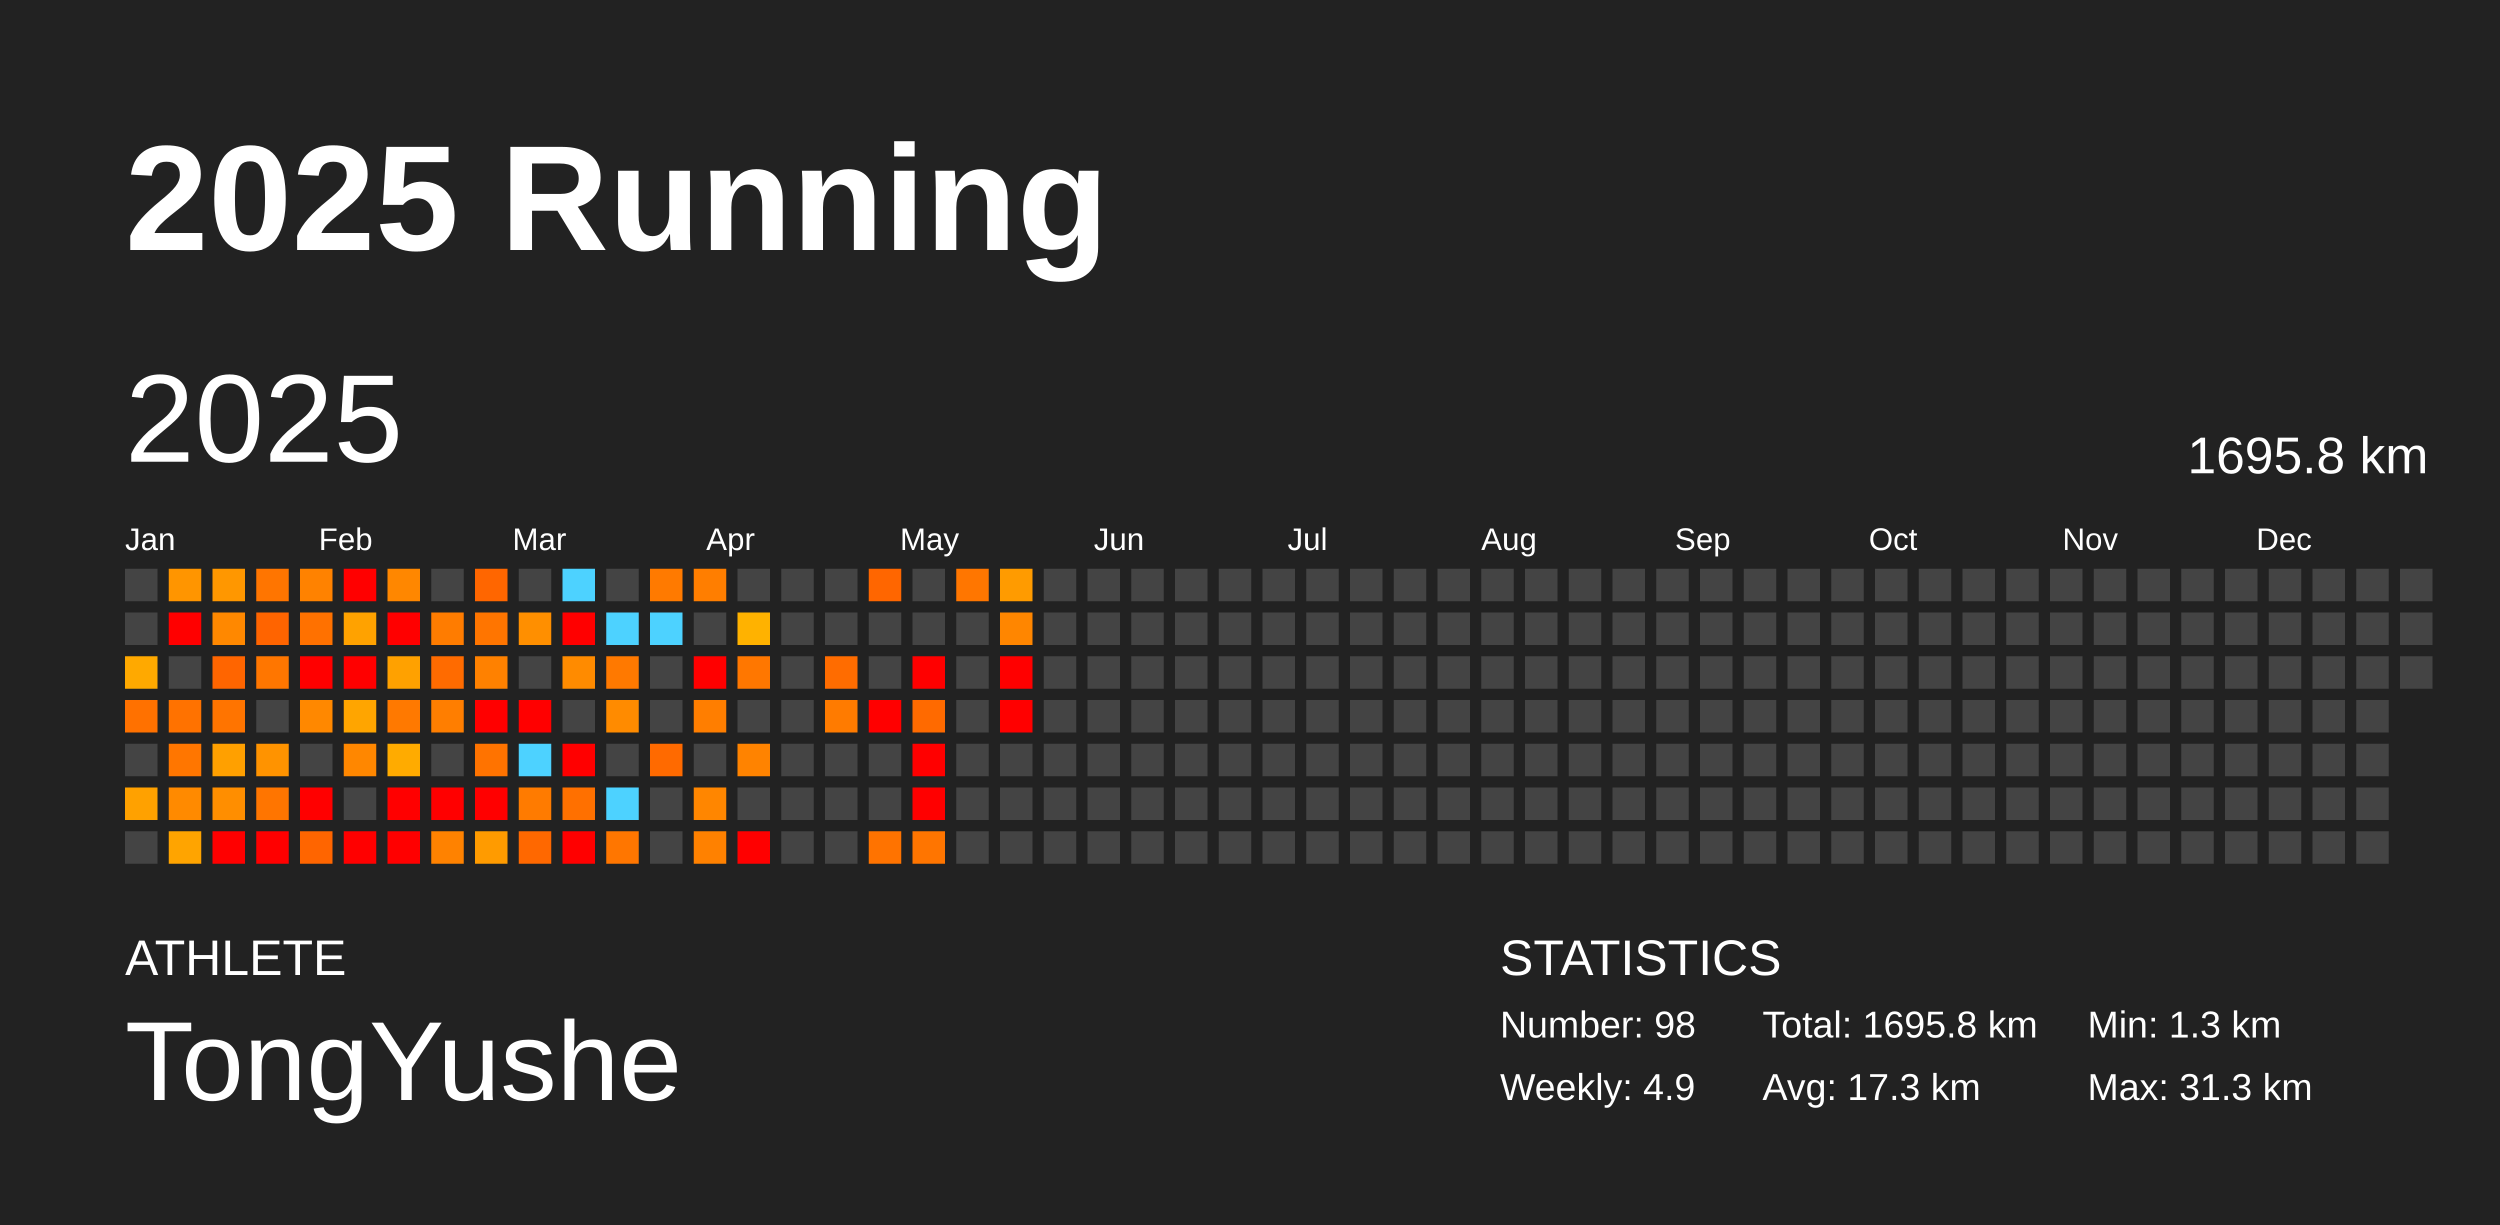
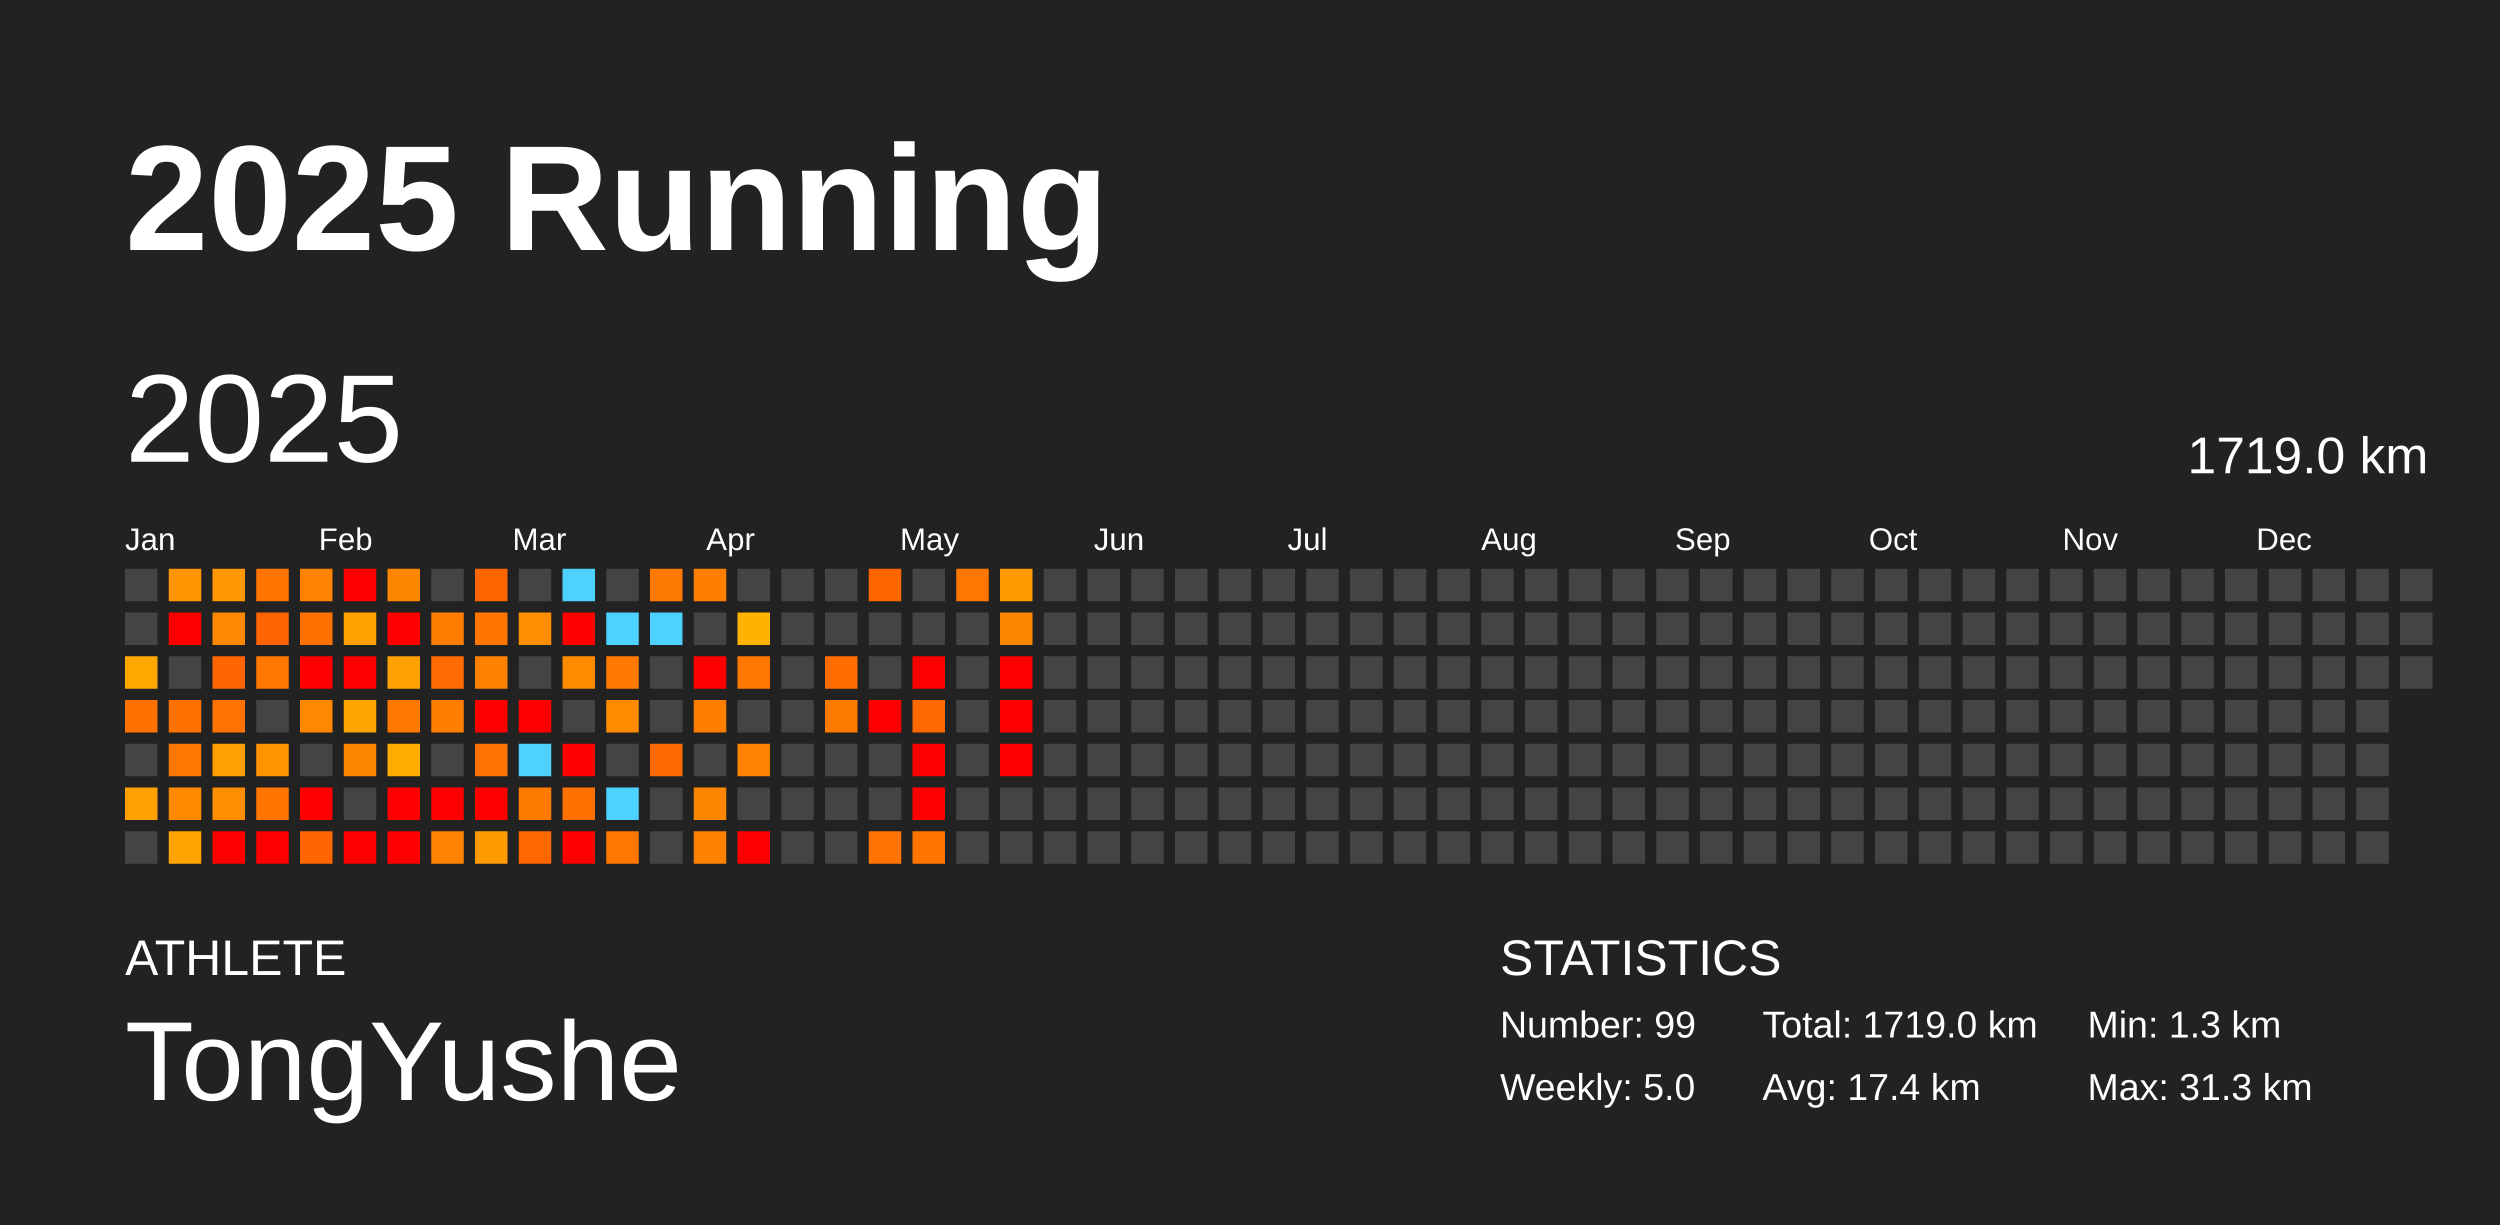
<svg xmlns="http://www.w3.org/2000/svg" baseProfile="full" height="98mm" version="1.1" viewBox="0,0,200,98" width="200mm">
  <defs />
  <rect fill="#222222" height="98" width="200" x="0" y="0" />
  <text fill="#FFFFFF" style="font-size:12px; font-family:Arial; font-weight:bold;" x="10" y="20">2025 Running</text>
  <text fill="#FFFFFF" style="font-size:4px; font-family:Arial" x="10" y="78">ATHLETE</text>
  <text fill="#FFFFFF" style="font-size:9px; font-family:Arial" x="10" y="88">TongYushe</text>
  <text fill="#FFFFFF" style="font-size:4px; font-family:Arial" x="120" y="78">STATISTICS</text>
-   <text fill="#FFFFFF" style="font-size:3px; font-family:Arial" x="120" y="83">Number: 98</text>
-   <text fill="#FFFFFF" style="font-size:3px; font-family:Arial" x="120" y="88">Weekly: 4.9</text>
-   <text fill="#FFFFFF" style="font-size:3px; font-family:Arial" x="141" y="83">Total: 1695.8 km</text>
-   <text fill="#FFFFFF" style="font-size:3px; font-family:Arial" x="141" y="88">Avg: 17.3 km</text>
+   <text fill="#FFFFFF" style="font-size:3px; font-family:Arial" x="120" y="83">Number: 99</text>
+   <text fill="#FFFFFF" style="font-size:3px; font-family:Arial" x="120" y="88">Weekly: 5.0</text>
+   <text fill="#FFFFFF" style="font-size:3px; font-family:Arial" x="141" y="83">Total: 1719.0 km</text>
+   <text fill="#FFFFFF" style="font-size:3px; font-family:Arial" x="141" y="88">Avg: 17.4 km</text>
  <text fill="#FFFFFF" style="font-size:3px; font-family:Arial" x="167" y="83">Min: 1.3 km</text>
  <text fill="#FFFFFF" style="font-size:3px; font-family:Arial" x="167" y="88">Max: 31.3 km</text>
  <text dominant-baseline="hanging" fill="#FFFFFF" style="font-size:10.0px; font-family:Arial;" x="10" y="30">2025</text>
-   <text dominant-baseline="hanging" fill="#FFFFFF" style="font-size:4.125px; font-family:Arial;" x="175" y="35">1695.8 km</text>
+   <text dominant-baseline="hanging" fill="#FFFFFF" style="font-size:4.125px; font-family:Arial;" x="175" y="35">1719.0 km</text>
  <text fill="#FFFFFF" style="font-size:2.5px; font-family:Arial" x="10.0" y="44">Jan</text>
  <text fill="#FFFFFF" style="font-size:2.5px; font-family:Arial" x="25.5" y="44">Feb</text>
  <text fill="#FFFFFF" style="font-size:2.5px; font-family:Arial" x="41.0" y="44">Mar</text>
  <text fill="#FFFFFF" style="font-size:2.5px; font-family:Arial" x="56.5" y="44">Apr</text>
  <text fill="#FFFFFF" style="font-size:2.5px; font-family:Arial" x="72.0" y="44">May</text>
  <text fill="#FFFFFF" style="font-size:2.5px; font-family:Arial" x="87.5" y="44">Jun</text>
  <text fill="#FFFFFF" style="font-size:2.5px; font-family:Arial" x="103.0" y="44">Jul</text>
  <text fill="#FFFFFF" style="font-size:2.5px; font-family:Arial" x="118.5" y="44">Aug</text>
  <text fill="#FFFFFF" style="font-size:2.5px; font-family:Arial" x="134.0" y="44">Sep</text>
  <text fill="#FFFFFF" style="font-size:2.5px; font-family:Arial" x="149.5" y="44">Oct</text>
  <text fill="#FFFFFF" style="font-size:2.5px; font-family:Arial" x="165.0" y="44">Nov</text>
  <text fill="#FFFFFF" style="font-size:2.5px; font-family:Arial" x="180.5" y="44">Dec</text>
  <rect fill="#444444" height="2.6" width="2.6" x="10.0" y="45.5" />
  <rect fill="#444444" height="2.6" width="2.6" x="10.0" y="49.0" />
  <rect fill="#ffa900" height="2.6" width="2.6" x="10.0" y="52.5" />
  <rect fill="#ff7100" height="2.6" width="2.6" x="10.0" y="56.0" />
  <rect fill="#444444" height="2.6" width="2.6" x="10.0" y="59.5" />
  <rect fill="#ffa100" height="2.6" width="2.6" x="10.0" y="63.0" />
  <rect fill="#444444" height="2.6" width="2.6" x="10.0" y="66.5" />
  <rect fill="#ff9500" height="2.6" width="2.6" x="13.5" y="45.5" />
  <rect fill="red" height="2.6" width="2.6" x="13.5" y="49.0" />
  <rect fill="#444444" height="2.6" width="2.6" x="13.5" y="52.5" />
  <rect fill="#ff7200" height="2.6" width="2.6" x="13.5" y="56.0" />
  <rect fill="#ff7600" height="2.6" width="2.6" x="13.5" y="59.5" />
  <rect fill="#ff8a00" height="2.6" width="2.6" x="13.5" y="63.0" />
  <rect fill="#ffa400" height="2.6" width="2.6" x="13.5" y="66.5" />
  <rect fill="#ff9700" height="2.6" width="2.6" x="17.0" y="45.5" />
  <rect fill="#ff8800" height="2.6" width="2.6" x="17.0" y="49.0" />
  <rect fill="#ff6500" height="2.6" width="2.6" x="17.0" y="52.5" />
  <rect fill="#ff7400" height="2.6" width="2.6" x="17.0" y="56.0" />
  <rect fill="#ffa000" height="2.6" width="2.6" x="17.0" y="59.5" />
  <rect fill="#ff8e00" height="2.6" width="2.6" x="17.0" y="63.0" />
  <rect fill="red" height="2.6" width="2.6" x="17.0" y="66.5" />
  <rect fill="#ff7500" height="2.6" width="2.6" x="20.5" y="45.5" />
  <rect fill="#ff6400" height="2.6" width="2.6" x="20.5" y="49.0" />
  <rect fill="#ff7600" height="2.6" width="2.6" x="20.5" y="52.5" />
  <rect fill="#444444" height="2.6" width="2.6" x="20.5" y="56.0" />
  <rect fill="#ff9300" height="2.6" width="2.6" x="20.5" y="59.5" />
  <rect fill="#ff7500" height="2.6" width="2.6" x="20.5" y="63.0" />
  <rect fill="red" height="2.6" width="2.6" x="20.5" y="66.5" />
  <rect fill="#ff8200" height="2.6" width="2.6" x="24.0" y="45.5" />
  <rect fill="#ff7100" height="2.6" width="2.6" x="24.0" y="49.0" />
  <rect fill="red" height="2.6" width="2.6" x="24.0" y="52.5" />
  <rect fill="#ff8800" height="2.6" width="2.6" x="24.0" y="56.0" />
  <rect fill="#444444" height="2.6" width="2.6" x="24.0" y="59.5" />
  <rect fill="red" height="2.6" width="2.6" x="24.0" y="63.0" />
  <rect fill="#ff6500" height="2.6" width="2.6" x="24.0" y="66.5" />
  <rect fill="red" height="2.6" width="2.6" x="27.5" y="45.5" />
  <rect fill="#ffa200" height="2.6" width="2.6" x="27.5" y="49.0" />
  <rect fill="red" height="2.6" width="2.6" x="27.5" y="52.5" />
  <rect fill="#ffa500" height="2.6" width="2.6" x="27.5" y="56.0" />
  <rect fill="#ff8700" height="2.6" width="2.6" x="27.5" y="59.5" />
  <rect fill="#444444" height="2.6" width="2.6" x="27.5" y="63.0" />
  <rect fill="red" height="2.6" width="2.6" x="27.5" y="66.5" />
  <rect fill="#ff8700" height="2.6" width="2.6" x="31.0" y="45.5" />
  <rect fill="red" height="2.6" width="2.6" x="31.0" y="49.0" />
  <rect fill="#ffa100" height="2.6" width="2.6" x="31.0" y="52.5" />
  <rect fill="#ff7900" height="2.6" width="2.6" x="31.0" y="56.0" />
  <rect fill="#ffab00" height="2.6" width="2.6" x="31.0" y="59.5" />
  <rect fill="red" height="2.6" width="2.6" x="31.0" y="63.0" />
  <rect fill="red" height="2.6" width="2.6" x="31.0" y="66.5" />
  <rect fill="#444444" height="2.6" width="2.6" x="34.5" y="45.5" />
  <rect fill="#ff7c00" height="2.6" width="2.6" x="34.5" y="49.0" />
  <rect fill="#ff6b00" height="2.6" width="2.6" x="34.5" y="52.5" />
  <rect fill="#ff7e00" height="2.6" width="2.6" x="34.5" y="56.0" />
  <rect fill="#444444" height="2.6" width="2.6" x="34.5" y="59.5" />
  <rect fill="red" height="2.6" width="2.6" x="34.5" y="63.0" />
  <rect fill="#ff8200" height="2.6" width="2.6" x="34.5" y="66.5" />
  <rect fill="#ff6600" height="2.6" width="2.6" x="38.0" y="45.5" />
  <rect fill="#ff7500" height="2.6" width="2.6" x="38.0" y="49.0" />
  <rect fill="#ff8100" height="2.6" width="2.6" x="38.0" y="52.5" />
  <rect fill="red" height="2.6" width="2.6" x="38.0" y="56.0" />
  <rect fill="#ff7300" height="2.6" width="2.6" x="38.0" y="59.5" />
  <rect fill="red" height="2.6" width="2.6" x="38.0" y="63.0" />
  <rect fill="#ff9b00" height="2.6" width="2.6" x="38.0" y="66.5" />
  <rect fill="#444444" height="2.6" width="2.6" x="41.5" y="45.5" />
  <rect fill="#ff8f00" height="2.6" width="2.6" x="41.5" y="49.0" />
  <rect fill="#444444" height="2.6" width="2.6" x="41.5" y="52.5" />
  <rect fill="red" height="2.6" width="2.6" x="41.5" y="56.0" />
  <rect fill="#4dd2ff" height="2.6" width="2.6" x="41.5" y="59.5" />
  <rect fill="#ff7b00" height="2.6" width="2.6" x="41.5" y="63.0" />
  <rect fill="#ff6800" height="2.6" width="2.6" x="41.5" y="66.5" />
  <rect fill="#4dd2ff" height="2.6" width="2.6" x="45.0" y="45.5" />
  <rect fill="red" height="2.6" width="2.6" x="45.0" y="49.0" />
  <rect fill="#ff8b00" height="2.6" width="2.6" x="45.0" y="52.5" />
  <rect fill="#444444" height="2.6" width="2.6" x="45.0" y="56.0" />
  <rect fill="red" height="2.6" width="2.6" x="45.0" y="59.5" />
  <rect fill="#ff7000" height="2.6" width="2.6" x="45.0" y="63.0" />
  <rect fill="red" height="2.6" width="2.6" x="45.0" y="66.5" />
  <rect fill="#444444" height="2.6" width="2.6" x="48.5" y="45.5" />
  <rect fill="#4dd2ff" height="2.6" width="2.6" x="48.5" y="49.0" />
  <rect fill="#ff7900" height="2.6" width="2.6" x="48.5" y="52.5" />
  <rect fill="#ff8b00" height="2.6" width="2.6" x="48.5" y="56.0" />
  <rect fill="#444444" height="2.6" width="2.6" x="48.5" y="59.5" />
  <rect fill="#4dd2ff" height="2.6" width="2.6" x="48.5" y="63.0" />
  <rect fill="#ff7600" height="2.6" width="2.6" x="48.5" y="66.5" />
  <rect fill="#ff7a00" height="2.6" width="2.6" x="52.0" y="45.5" />
  <rect fill="#4dd2ff" height="2.6" width="2.6" x="52.0" y="49.0" />
  <rect fill="#444444" height="2.6" width="2.6" x="52.0" y="52.5" />
  <rect fill="#444444" height="2.6" width="2.6" x="52.0" y="56.0" />
  <rect fill="#ff6a00" height="2.6" width="2.6" x="52.0" y="59.5" />
  <rect fill="#444444" height="2.6" width="2.6" x="52.0" y="63.0" />
  <rect fill="#444444" height="2.6" width="2.6" x="52.0" y="66.5" />
  <rect fill="#ff7e00" height="2.6" width="2.6" x="55.5" y="45.5" />
  <rect fill="#444444" height="2.6" width="2.6" x="55.5" y="49.0" />
  <rect fill="red" height="2.6" width="2.6" x="55.5" y="52.5" />
  <rect fill="#ff7e00" height="2.6" width="2.6" x="55.5" y="56.0" />
  <rect fill="#444444" height="2.6" width="2.6" x="55.5" y="59.5" />
  <rect fill="#ff8600" height="2.6" width="2.6" x="55.5" y="63.0" />
  <rect fill="#ff8100" height="2.6" width="2.6" x="55.5" y="66.5" />
  <rect fill="#444444" height="2.6" width="2.6" x="59.0" y="45.5" />
  <rect fill="#ffb200" height="2.6" width="2.6" x="59.0" y="49.0" />
  <rect fill="#ff7700" height="2.6" width="2.6" x="59.0" y="52.5" />
  <rect fill="#444444" height="2.6" width="2.6" x="59.0" y="56.0" />
  <rect fill="#ff8300" height="2.6" width="2.6" x="59.0" y="59.5" />
  <rect fill="#444444" height="2.6" width="2.6" x="59.0" y="63.0" />
  <rect fill="red" height="2.6" width="2.6" x="59.0" y="66.5" />
  <rect fill="#444444" height="2.6" width="2.6" x="62.5" y="45.5" />
  <rect fill="#444444" height="2.6" width="2.6" x="62.5" y="49.0" />
  <rect fill="#444444" height="2.6" width="2.6" x="62.5" y="52.5" />
  <rect fill="#444444" height="2.6" width="2.6" x="62.5" y="56.0" />
  <rect fill="#444444" height="2.6" width="2.6" x="62.5" y="59.5" />
  <rect fill="#444444" height="2.6" width="2.6" x="62.5" y="63.0" />
  <rect fill="#444444" height="2.6" width="2.6" x="62.5" y="66.5" />
  <rect fill="#444444" height="2.6" width="2.6" x="66.0" y="45.5" />
  <rect fill="#444444" height="2.6" width="2.6" x="66.0" y="49.0" />
  <rect fill="#ff6c00" height="2.6" width="2.6" x="66.0" y="52.5" />
  <rect fill="#ff7b00" height="2.6" width="2.6" x="66.0" y="56.0" />
  <rect fill="#444444" height="2.6" width="2.6" x="66.0" y="59.5" />
  <rect fill="#444444" height="2.6" width="2.6" x="66.0" y="63.0" />
  <rect fill="#444444" height="2.6" width="2.6" x="66.0" y="66.5" />
  <rect fill="#ff6600" height="2.6" width="2.6" x="69.5" y="45.5" />
  <rect fill="#444444" height="2.6" width="2.6" x="69.5" y="49.0" />
  <rect fill="#444444" height="2.6" width="2.6" x="69.5" y="52.5" />
  <rect fill="red" height="2.6" width="2.6" x="69.5" y="56.0" />
  <rect fill="#444444" height="2.6" width="2.6" x="69.5" y="59.5" />
  <rect fill="#444444" height="2.6" width="2.6" x="69.5" y="63.0" />
  <rect fill="#ff7300" height="2.6" width="2.6" x="69.5" y="66.5" />
  <rect fill="#444444" height="2.6" width="2.6" x="73.0" y="45.5" />
  <rect fill="#444444" height="2.6" width="2.6" x="73.0" y="49.0" />
  <rect fill="red" height="2.6" width="2.6" x="73.0" y="52.5" />
  <rect fill="#ff6a00" height="2.6" width="2.6" x="73.0" y="56.0" />
  <rect fill="red" height="2.6" width="2.6" x="73.0" y="59.5" />
  <rect fill="red" height="2.6" width="2.6" x="73.0" y="63.0" />
  <rect fill="#ff7500" height="2.6" width="2.6" x="73.0" y="66.5" />
  <rect fill="#ff7600" height="2.6" width="2.6" x="76.5" y="45.5" />
  <rect fill="#444444" height="2.6" width="2.6" x="76.5" y="49.0" />
  <rect fill="#444444" height="2.6" width="2.6" x="76.5" y="52.5" />
  <rect fill="#444444" height="2.6" width="2.6" x="76.5" y="56.0" />
  <rect fill="#444444" height="2.6" width="2.6" x="76.5" y="59.5" />
  <rect fill="#444444" height="2.6" width="2.6" x="76.5" y="63.0" />
  <rect fill="#444444" height="2.6" width="2.6" x="76.5" y="66.5" />
  <rect fill="#ff9b00" height="2.6" width="2.6" x="80.0" y="45.5" />
  <rect fill="#ff8600" height="2.6" width="2.6" x="80.0" y="49.0" />
  <rect fill="red" height="2.6" width="2.6" x="80.0" y="52.5" />
  <rect fill="red" height="2.6" width="2.6" x="80.0" y="56.0" />
-   <rect fill="#444444" height="2.6" width="2.6" x="80.0" y="59.5" />
+   <rect fill="red" height="2.6" width="2.6" x="80.0" y="59.5" />
  <rect fill="#444444" height="2.6" width="2.6" x="80.0" y="63.0" />
  <rect fill="#444444" height="2.6" width="2.6" x="80.0" y="66.5" />
  <rect fill="#444444" height="2.6" width="2.6" x="83.5" y="45.5" />
  <rect fill="#444444" height="2.6" width="2.6" x="83.5" y="49.0" />
  <rect fill="#444444" height="2.6" width="2.6" x="83.5" y="52.5" />
  <rect fill="#444444" height="2.6" width="2.6" x="83.5" y="56.0" />
  <rect fill="#444444" height="2.6" width="2.6" x="83.5" y="59.5" />
  <rect fill="#444444" height="2.6" width="2.6" x="83.5" y="63.0" />
  <rect fill="#444444" height="2.6" width="2.6" x="83.5" y="66.5" />
  <rect fill="#444444" height="2.6" width="2.6" x="87.0" y="45.5" />
  <rect fill="#444444" height="2.6" width="2.6" x="87.0" y="49.0" />
  <rect fill="#444444" height="2.6" width="2.6" x="87.0" y="52.5" />
  <rect fill="#444444" height="2.6" width="2.6" x="87.0" y="56.0" />
  <rect fill="#444444" height="2.6" width="2.6" x="87.0" y="59.5" />
  <rect fill="#444444" height="2.6" width="2.6" x="87.0" y="63.0" />
  <rect fill="#444444" height="2.6" width="2.6" x="87.0" y="66.5" />
  <rect fill="#444444" height="2.6" width="2.6" x="90.5" y="45.5" />
  <rect fill="#444444" height="2.6" width="2.6" x="90.5" y="49.0" />
  <rect fill="#444444" height="2.6" width="2.6" x="90.5" y="52.5" />
  <rect fill="#444444" height="2.6" width="2.6" x="90.5" y="56.0" />
  <rect fill="#444444" height="2.6" width="2.6" x="90.5" y="59.5" />
  <rect fill="#444444" height="2.6" width="2.6" x="90.5" y="63.0" />
  <rect fill="#444444" height="2.6" width="2.6" x="90.5" y="66.5" />
  <rect fill="#444444" height="2.6" width="2.6" x="94.0" y="45.5" />
  <rect fill="#444444" height="2.6" width="2.6" x="94.0" y="49.0" />
  <rect fill="#444444" height="2.6" width="2.6" x="94.0" y="52.5" />
  <rect fill="#444444" height="2.6" width="2.6" x="94.0" y="56.0" />
  <rect fill="#444444" height="2.6" width="2.6" x="94.0" y="59.5" />
  <rect fill="#444444" height="2.6" width="2.6" x="94.0" y="63.0" />
  <rect fill="#444444" height="2.6" width="2.6" x="94.0" y="66.5" />
  <rect fill="#444444" height="2.6" width="2.6" x="97.5" y="45.5" />
  <rect fill="#444444" height="2.6" width="2.6" x="97.5" y="49.0" />
  <rect fill="#444444" height="2.6" width="2.6" x="97.5" y="52.5" />
  <rect fill="#444444" height="2.6" width="2.6" x="97.5" y="56.0" />
  <rect fill="#444444" height="2.6" width="2.6" x="97.5" y="59.5" />
  <rect fill="#444444" height="2.6" width="2.6" x="97.5" y="63.0" />
  <rect fill="#444444" height="2.6" width="2.6" x="97.5" y="66.5" />
  <rect fill="#444444" height="2.6" width="2.6" x="101.0" y="45.5" />
  <rect fill="#444444" height="2.6" width="2.6" x="101.0" y="49.0" />
  <rect fill="#444444" height="2.6" width="2.6" x="101.0" y="52.5" />
  <rect fill="#444444" height="2.6" width="2.6" x="101.0" y="56.0" />
  <rect fill="#444444" height="2.6" width="2.6" x="101.0" y="59.5" />
  <rect fill="#444444" height="2.6" width="2.6" x="101.0" y="63.0" />
  <rect fill="#444444" height="2.6" width="2.6" x="101.0" y="66.5" />
  <rect fill="#444444" height="2.6" width="2.6" x="104.5" y="45.5" />
  <rect fill="#444444" height="2.6" width="2.6" x="104.5" y="49.0" />
  <rect fill="#444444" height="2.6" width="2.6" x="104.5" y="52.5" />
  <rect fill="#444444" height="2.6" width="2.6" x="104.5" y="56.0" />
  <rect fill="#444444" height="2.6" width="2.6" x="104.5" y="59.5" />
  <rect fill="#444444" height="2.6" width="2.6" x="104.5" y="63.0" />
  <rect fill="#444444" height="2.6" width="2.6" x="104.5" y="66.5" />
  <rect fill="#444444" height="2.6" width="2.6" x="108.0" y="45.5" />
  <rect fill="#444444" height="2.6" width="2.6" x="108.0" y="49.0" />
  <rect fill="#444444" height="2.6" width="2.6" x="108.0" y="52.5" />
  <rect fill="#444444" height="2.6" width="2.6" x="108.0" y="56.0" />
  <rect fill="#444444" height="2.6" width="2.6" x="108.0" y="59.5" />
  <rect fill="#444444" height="2.6" width="2.6" x="108.0" y="63.0" />
  <rect fill="#444444" height="2.6" width="2.6" x="108.0" y="66.5" />
  <rect fill="#444444" height="2.6" width="2.6" x="111.5" y="45.5" />
  <rect fill="#444444" height="2.6" width="2.6" x="111.5" y="49.0" />
  <rect fill="#444444" height="2.6" width="2.6" x="111.5" y="52.5" />
  <rect fill="#444444" height="2.6" width="2.6" x="111.5" y="56.0" />
  <rect fill="#444444" height="2.6" width="2.6" x="111.5" y="59.5" />
  <rect fill="#444444" height="2.6" width="2.6" x="111.5" y="63.0" />
  <rect fill="#444444" height="2.6" width="2.6" x="111.5" y="66.5" />
  <rect fill="#444444" height="2.6" width="2.6" x="115.0" y="45.5" />
  <rect fill="#444444" height="2.6" width="2.6" x="115.0" y="49.0" />
  <rect fill="#444444" height="2.6" width="2.6" x="115.0" y="52.5" />
  <rect fill="#444444" height="2.6" width="2.6" x="115.0" y="56.0" />
  <rect fill="#444444" height="2.6" width="2.6" x="115.0" y="59.5" />
  <rect fill="#444444" height="2.6" width="2.6" x="115.0" y="63.0" />
  <rect fill="#444444" height="2.6" width="2.6" x="115.0" y="66.5" />
  <rect fill="#444444" height="2.6" width="2.6" x="118.5" y="45.5" />
  <rect fill="#444444" height="2.6" width="2.6" x="118.5" y="49.0" />
  <rect fill="#444444" height="2.6" width="2.6" x="118.5" y="52.5" />
  <rect fill="#444444" height="2.6" width="2.6" x="118.5" y="56.0" />
  <rect fill="#444444" height="2.6" width="2.6" x="118.5" y="59.5" />
  <rect fill="#444444" height="2.6" width="2.6" x="118.5" y="63.0" />
  <rect fill="#444444" height="2.6" width="2.6" x="118.5" y="66.5" />
  <rect fill="#444444" height="2.6" width="2.6" x="122.0" y="45.5" />
  <rect fill="#444444" height="2.6" width="2.6" x="122.0" y="49.0" />
  <rect fill="#444444" height="2.6" width="2.6" x="122.0" y="52.5" />
  <rect fill="#444444" height="2.6" width="2.6" x="122.0" y="56.0" />
  <rect fill="#444444" height="2.6" width="2.6" x="122.0" y="59.5" />
  <rect fill="#444444" height="2.6" width="2.6" x="122.0" y="63.0" />
  <rect fill="#444444" height="2.6" width="2.6" x="122.0" y="66.5" />
  <rect fill="#444444" height="2.6" width="2.6" x="125.5" y="45.5" />
  <rect fill="#444444" height="2.6" width="2.6" x="125.5" y="49.0" />
  <rect fill="#444444" height="2.6" width="2.6" x="125.5" y="52.5" />
  <rect fill="#444444" height="2.6" width="2.6" x="125.5" y="56.0" />
  <rect fill="#444444" height="2.6" width="2.6" x="125.5" y="59.5" />
  <rect fill="#444444" height="2.6" width="2.6" x="125.5" y="63.0" />
  <rect fill="#444444" height="2.6" width="2.6" x="125.5" y="66.5" />
  <rect fill="#444444" height="2.6" width="2.6" x="129.0" y="45.5" />
  <rect fill="#444444" height="2.6" width="2.6" x="129.0" y="49.0" />
  <rect fill="#444444" height="2.6" width="2.6" x="129.0" y="52.5" />
  <rect fill="#444444" height="2.6" width="2.6" x="129.0" y="56.0" />
  <rect fill="#444444" height="2.6" width="2.6" x="129.0" y="59.5" />
  <rect fill="#444444" height="2.6" width="2.6" x="129.0" y="63.0" />
  <rect fill="#444444" height="2.6" width="2.6" x="129.0" y="66.5" />
  <rect fill="#444444" height="2.6" width="2.6" x="132.5" y="45.5" />
  <rect fill="#444444" height="2.6" width="2.6" x="132.5" y="49.0" />
  <rect fill="#444444" height="2.6" width="2.6" x="132.5" y="52.5" />
  <rect fill="#444444" height="2.6" width="2.6" x="132.5" y="56.0" />
  <rect fill="#444444" height="2.6" width="2.6" x="132.5" y="59.5" />
  <rect fill="#444444" height="2.6" width="2.6" x="132.5" y="63.0" />
  <rect fill="#444444" height="2.6" width="2.6" x="132.5" y="66.5" />
  <rect fill="#444444" height="2.6" width="2.6" x="136.0" y="45.5" />
  <rect fill="#444444" height="2.6" width="2.6" x="136.0" y="49.0" />
  <rect fill="#444444" height="2.6" width="2.6" x="136.0" y="52.5" />
  <rect fill="#444444" height="2.6" width="2.6" x="136.0" y="56.0" />
  <rect fill="#444444" height="2.6" width="2.6" x="136.0" y="59.5" />
  <rect fill="#444444" height="2.6" width="2.6" x="136.0" y="63.0" />
  <rect fill="#444444" height="2.6" width="2.6" x="136.0" y="66.5" />
  <rect fill="#444444" height="2.6" width="2.6" x="139.5" y="45.5" />
  <rect fill="#444444" height="2.6" width="2.6" x="139.5" y="49.0" />
  <rect fill="#444444" height="2.6" width="2.6" x="139.5" y="52.5" />
  <rect fill="#444444" height="2.6" width="2.6" x="139.5" y="56.0" />
  <rect fill="#444444" height="2.6" width="2.6" x="139.5" y="59.5" />
  <rect fill="#444444" height="2.6" width="2.6" x="139.5" y="63.0" />
  <rect fill="#444444" height="2.6" width="2.6" x="139.5" y="66.5" />
  <rect fill="#444444" height="2.6" width="2.6" x="143.0" y="45.5" />
  <rect fill="#444444" height="2.6" width="2.6" x="143.0" y="49.0" />
  <rect fill="#444444" height="2.6" width="2.6" x="143.0" y="52.5" />
  <rect fill="#444444" height="2.6" width="2.6" x="143.0" y="56.0" />
  <rect fill="#444444" height="2.6" width="2.6" x="143.0" y="59.5" />
  <rect fill="#444444" height="2.6" width="2.6" x="143.0" y="63.0" />
  <rect fill="#444444" height="2.6" width="2.6" x="143.0" y="66.5" />
  <rect fill="#444444" height="2.6" width="2.6" x="146.5" y="45.5" />
  <rect fill="#444444" height="2.6" width="2.6" x="146.5" y="49.0" />
  <rect fill="#444444" height="2.6" width="2.6" x="146.5" y="52.5" />
  <rect fill="#444444" height="2.6" width="2.6" x="146.5" y="56.0" />
  <rect fill="#444444" height="2.6" width="2.6" x="146.5" y="59.5" />
  <rect fill="#444444" height="2.6" width="2.6" x="146.5" y="63.0" />
  <rect fill="#444444" height="2.6" width="2.6" x="146.5" y="66.5" />
  <rect fill="#444444" height="2.6" width="2.6" x="150.0" y="45.5" />
  <rect fill="#444444" height="2.6" width="2.6" x="150.0" y="49.0" />
  <rect fill="#444444" height="2.6" width="2.6" x="150.0" y="52.5" />
  <rect fill="#444444" height="2.6" width="2.6" x="150.0" y="56.0" />
  <rect fill="#444444" height="2.6" width="2.6" x="150.0" y="59.5" />
  <rect fill="#444444" height="2.6" width="2.6" x="150.0" y="63.0" />
  <rect fill="#444444" height="2.6" width="2.6" x="150.0" y="66.5" />
  <rect fill="#444444" height="2.6" width="2.6" x="153.5" y="45.5" />
  <rect fill="#444444" height="2.6" width="2.6" x="153.5" y="49.0" />
  <rect fill="#444444" height="2.6" width="2.6" x="153.5" y="52.5" />
  <rect fill="#444444" height="2.6" width="2.6" x="153.5" y="56.0" />
  <rect fill="#444444" height="2.6" width="2.6" x="153.5" y="59.5" />
  <rect fill="#444444" height="2.6" width="2.6" x="153.5" y="63.0" />
  <rect fill="#444444" height="2.6" width="2.6" x="153.5" y="66.5" />
  <rect fill="#444444" height="2.6" width="2.6" x="157.0" y="45.5" />
  <rect fill="#444444" height="2.6" width="2.6" x="157.0" y="49.0" />
  <rect fill="#444444" height="2.6" width="2.6" x="157.0" y="52.5" />
  <rect fill="#444444" height="2.6" width="2.6" x="157.0" y="56.0" />
  <rect fill="#444444" height="2.6" width="2.6" x="157.0" y="59.5" />
  <rect fill="#444444" height="2.6" width="2.6" x="157.0" y="63.0" />
  <rect fill="#444444" height="2.6" width="2.6" x="157.0" y="66.5" />
  <rect fill="#444444" height="2.6" width="2.6" x="160.5" y="45.5" />
  <rect fill="#444444" height="2.6" width="2.6" x="160.5" y="49.0" />
  <rect fill="#444444" height="2.6" width="2.6" x="160.5" y="52.5" />
  <rect fill="#444444" height="2.6" width="2.6" x="160.5" y="56.0" />
  <rect fill="#444444" height="2.6" width="2.6" x="160.5" y="59.5" />
  <rect fill="#444444" height="2.6" width="2.6" x="160.5" y="63.0" />
  <rect fill="#444444" height="2.6" width="2.6" x="160.5" y="66.5" />
  <rect fill="#444444" height="2.6" width="2.6" x="164.0" y="45.5" />
  <rect fill="#444444" height="2.6" width="2.6" x="164.0" y="49.0" />
  <rect fill="#444444" height="2.6" width="2.6" x="164.0" y="52.5" />
  <rect fill="#444444" height="2.6" width="2.6" x="164.0" y="56.0" />
  <rect fill="#444444" height="2.6" width="2.6" x="164.0" y="59.5" />
  <rect fill="#444444" height="2.6" width="2.6" x="164.0" y="63.0" />
  <rect fill="#444444" height="2.6" width="2.6" x="164.0" y="66.5" />
  <rect fill="#444444" height="2.6" width="2.6" x="167.5" y="45.5" />
  <rect fill="#444444" height="2.6" width="2.6" x="167.5" y="49.0" />
  <rect fill="#444444" height="2.6" width="2.6" x="167.5" y="52.5" />
  <rect fill="#444444" height="2.6" width="2.6" x="167.5" y="56.0" />
  <rect fill="#444444" height="2.6" width="2.6" x="167.5" y="59.5" />
  <rect fill="#444444" height="2.6" width="2.6" x="167.5" y="63.0" />
  <rect fill="#444444" height="2.6" width="2.6" x="167.5" y="66.5" />
  <rect fill="#444444" height="2.6" width="2.6" x="171.0" y="45.5" />
  <rect fill="#444444" height="2.6" width="2.6" x="171.0" y="49.0" />
  <rect fill="#444444" height="2.6" width="2.6" x="171.0" y="52.5" />
  <rect fill="#444444" height="2.6" width="2.6" x="171.0" y="56.0" />
  <rect fill="#444444" height="2.6" width="2.6" x="171.0" y="59.5" />
  <rect fill="#444444" height="2.6" width="2.6" x="171.0" y="63.0" />
  <rect fill="#444444" height="2.6" width="2.6" x="171.0" y="66.5" />
  <rect fill="#444444" height="2.6" width="2.6" x="174.5" y="45.5" />
  <rect fill="#444444" height="2.6" width="2.6" x="174.5" y="49.0" />
  <rect fill="#444444" height="2.6" width="2.6" x="174.5" y="52.5" />
  <rect fill="#444444" height="2.6" width="2.6" x="174.5" y="56.0" />
  <rect fill="#444444" height="2.6" width="2.6" x="174.5" y="59.5" />
  <rect fill="#444444" height="2.6" width="2.6" x="174.5" y="63.0" />
  <rect fill="#444444" height="2.6" width="2.6" x="174.5" y="66.5" />
  <rect fill="#444444" height="2.6" width="2.6" x="178.0" y="45.5" />
  <rect fill="#444444" height="2.6" width="2.6" x="178.0" y="49.0" />
  <rect fill="#444444" height="2.6" width="2.6" x="178.0" y="52.5" />
  <rect fill="#444444" height="2.6" width="2.6" x="178.0" y="56.0" />
  <rect fill="#444444" height="2.6" width="2.6" x="178.0" y="59.5" />
  <rect fill="#444444" height="2.6" width="2.6" x="178.0" y="63.0" />
  <rect fill="#444444" height="2.6" width="2.6" x="178.0" y="66.5" />
  <rect fill="#444444" height="2.6" width="2.6" x="181.5" y="45.5" />
  <rect fill="#444444" height="2.6" width="2.6" x="181.5" y="49.0" />
  <rect fill="#444444" height="2.6" width="2.6" x="181.5" y="52.5" />
  <rect fill="#444444" height="2.6" width="2.6" x="181.5" y="56.0" />
  <rect fill="#444444" height="2.6" width="2.6" x="181.5" y="59.5" />
  <rect fill="#444444" height="2.6" width="2.6" x="181.5" y="63.0" />
  <rect fill="#444444" height="2.6" width="2.6" x="181.5" y="66.5" />
  <rect fill="#444444" height="2.6" width="2.6" x="185.0" y="45.5" />
  <rect fill="#444444" height="2.6" width="2.6" x="185.0" y="49.0" />
  <rect fill="#444444" height="2.6" width="2.6" x="185.0" y="52.5" />
  <rect fill="#444444" height="2.6" width="2.6" x="185.0" y="56.0" />
  <rect fill="#444444" height="2.6" width="2.6" x="185.0" y="59.5" />
  <rect fill="#444444" height="2.6" width="2.6" x="185.0" y="63.0" />
  <rect fill="#444444" height="2.6" width="2.6" x="185.0" y="66.5" />
  <rect fill="#444444" height="2.6" width="2.6" x="188.5" y="45.5" />
  <rect fill="#444444" height="2.6" width="2.6" x="188.5" y="49.0" />
  <rect fill="#444444" height="2.6" width="2.6" x="188.5" y="52.5" />
  <rect fill="#444444" height="2.6" width="2.6" x="188.5" y="56.0" />
  <rect fill="#444444" height="2.6" width="2.6" x="188.5" y="59.5" />
  <rect fill="#444444" height="2.6" width="2.6" x="188.5" y="63.0" />
  <rect fill="#444444" height="2.6" width="2.6" x="188.5" y="66.5" />
  <rect fill="#444444" height="2.6" width="2.6" x="192.0" y="45.5" />
  <rect fill="#444444" height="2.6" width="2.6" x="192.0" y="49.0" />
  <rect fill="#444444" height="2.6" width="2.6" x="192.0" y="52.5" />
</svg>
